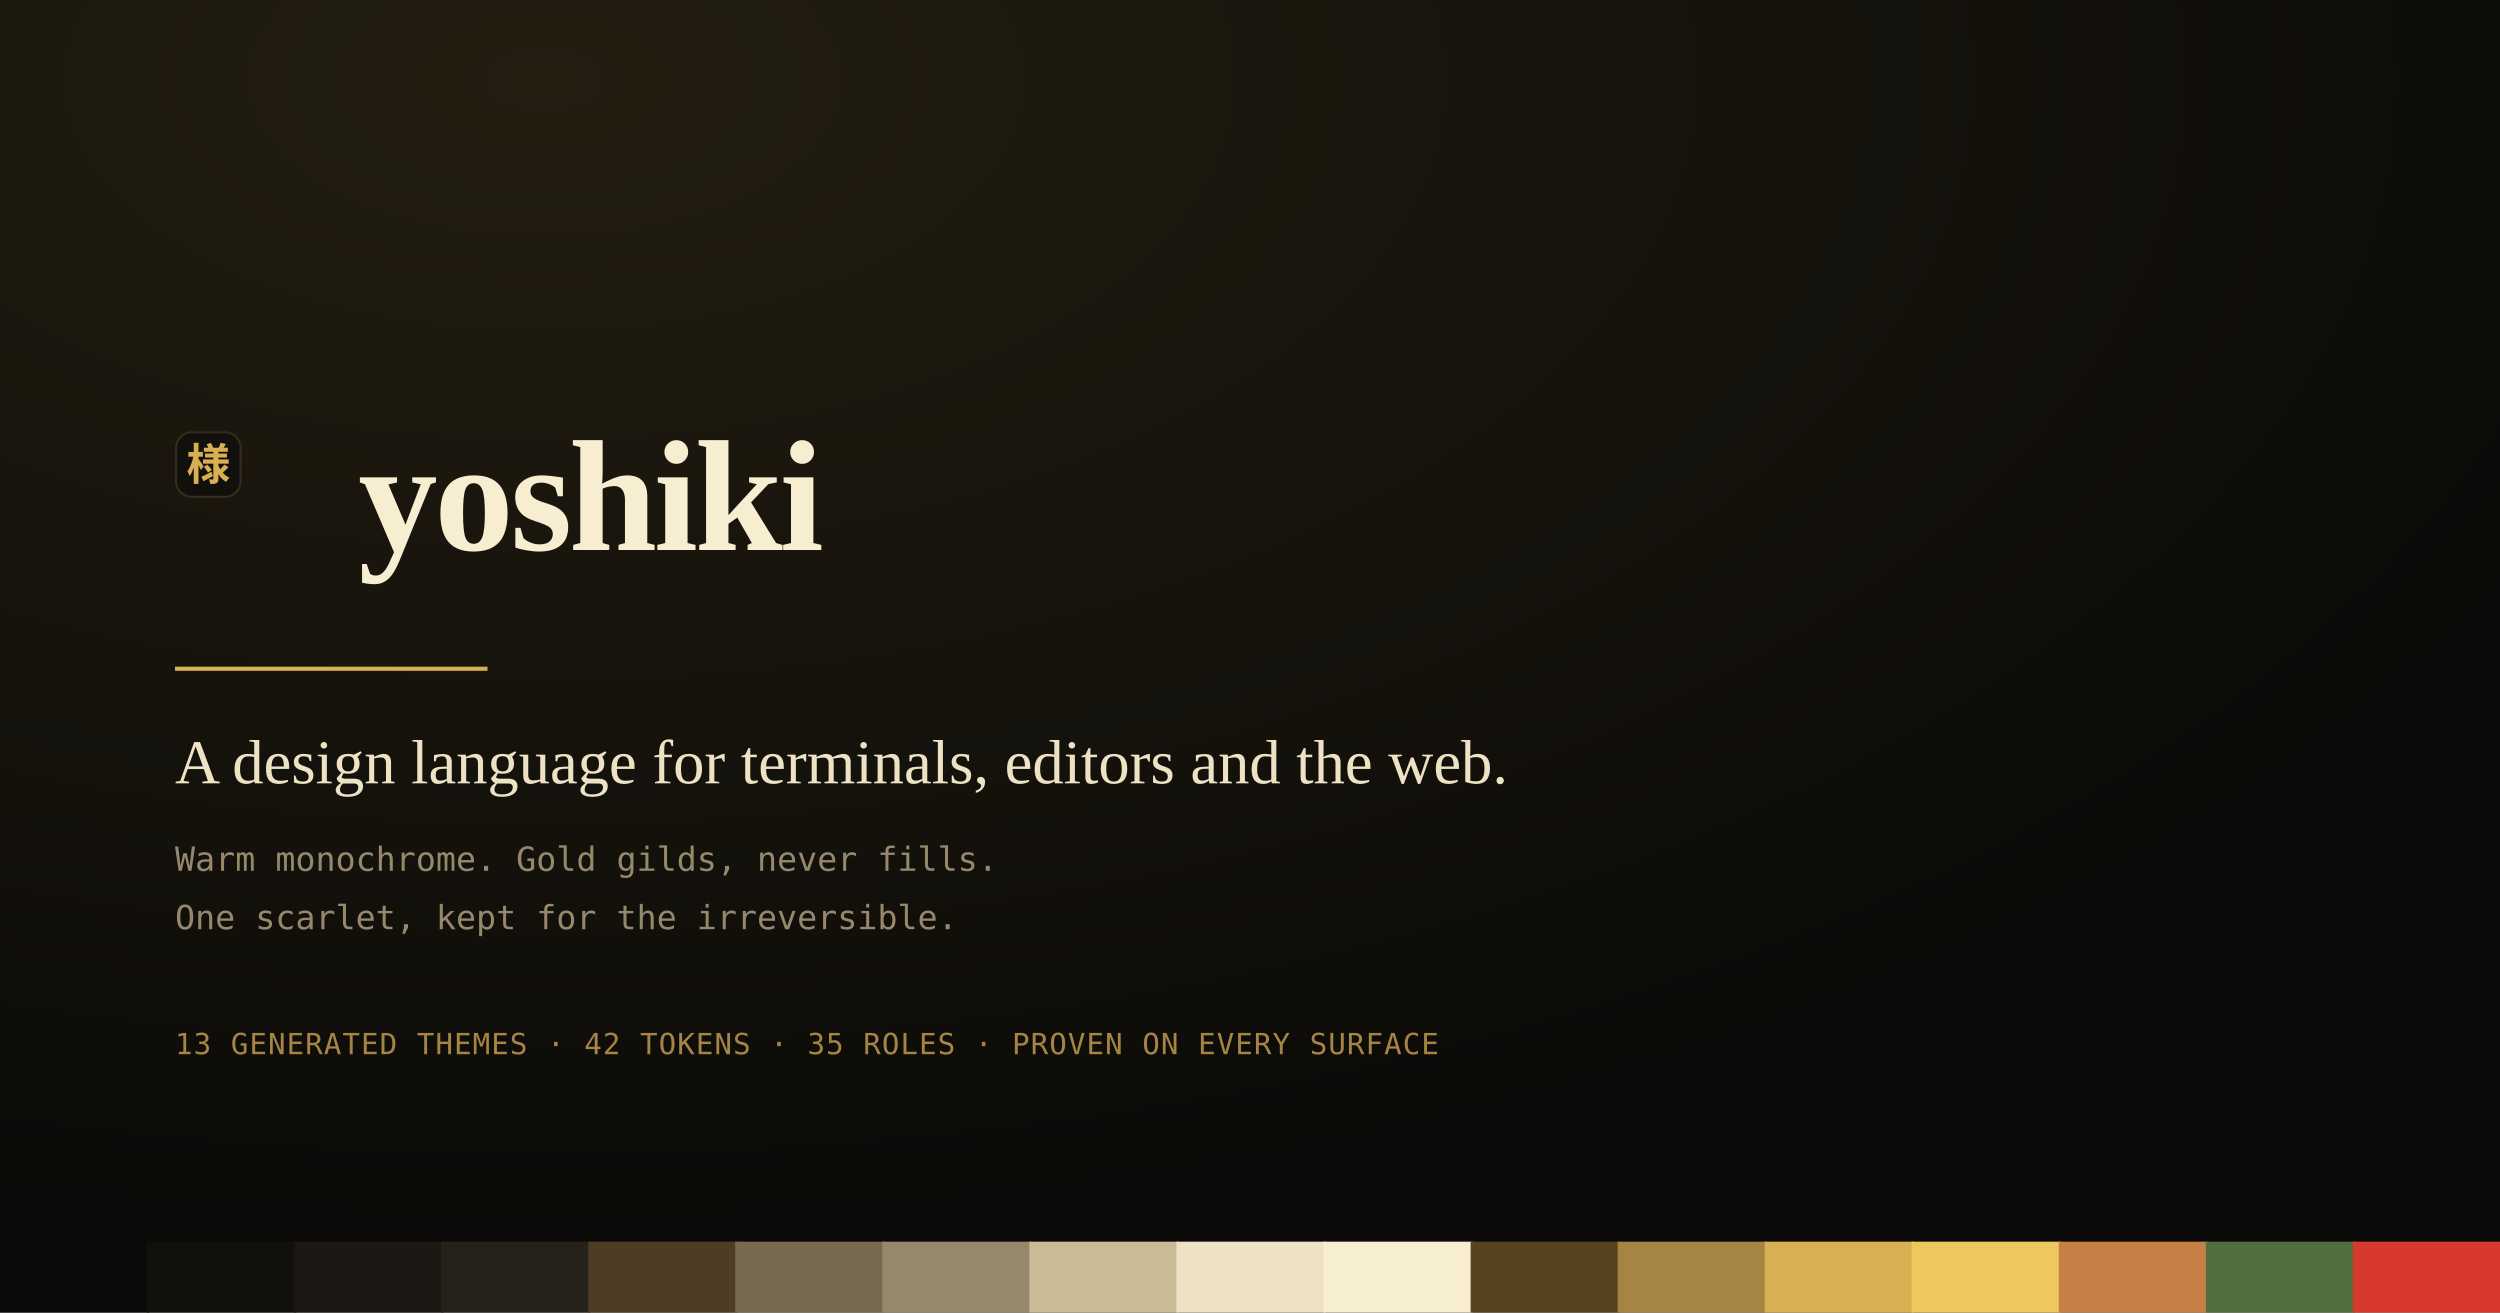
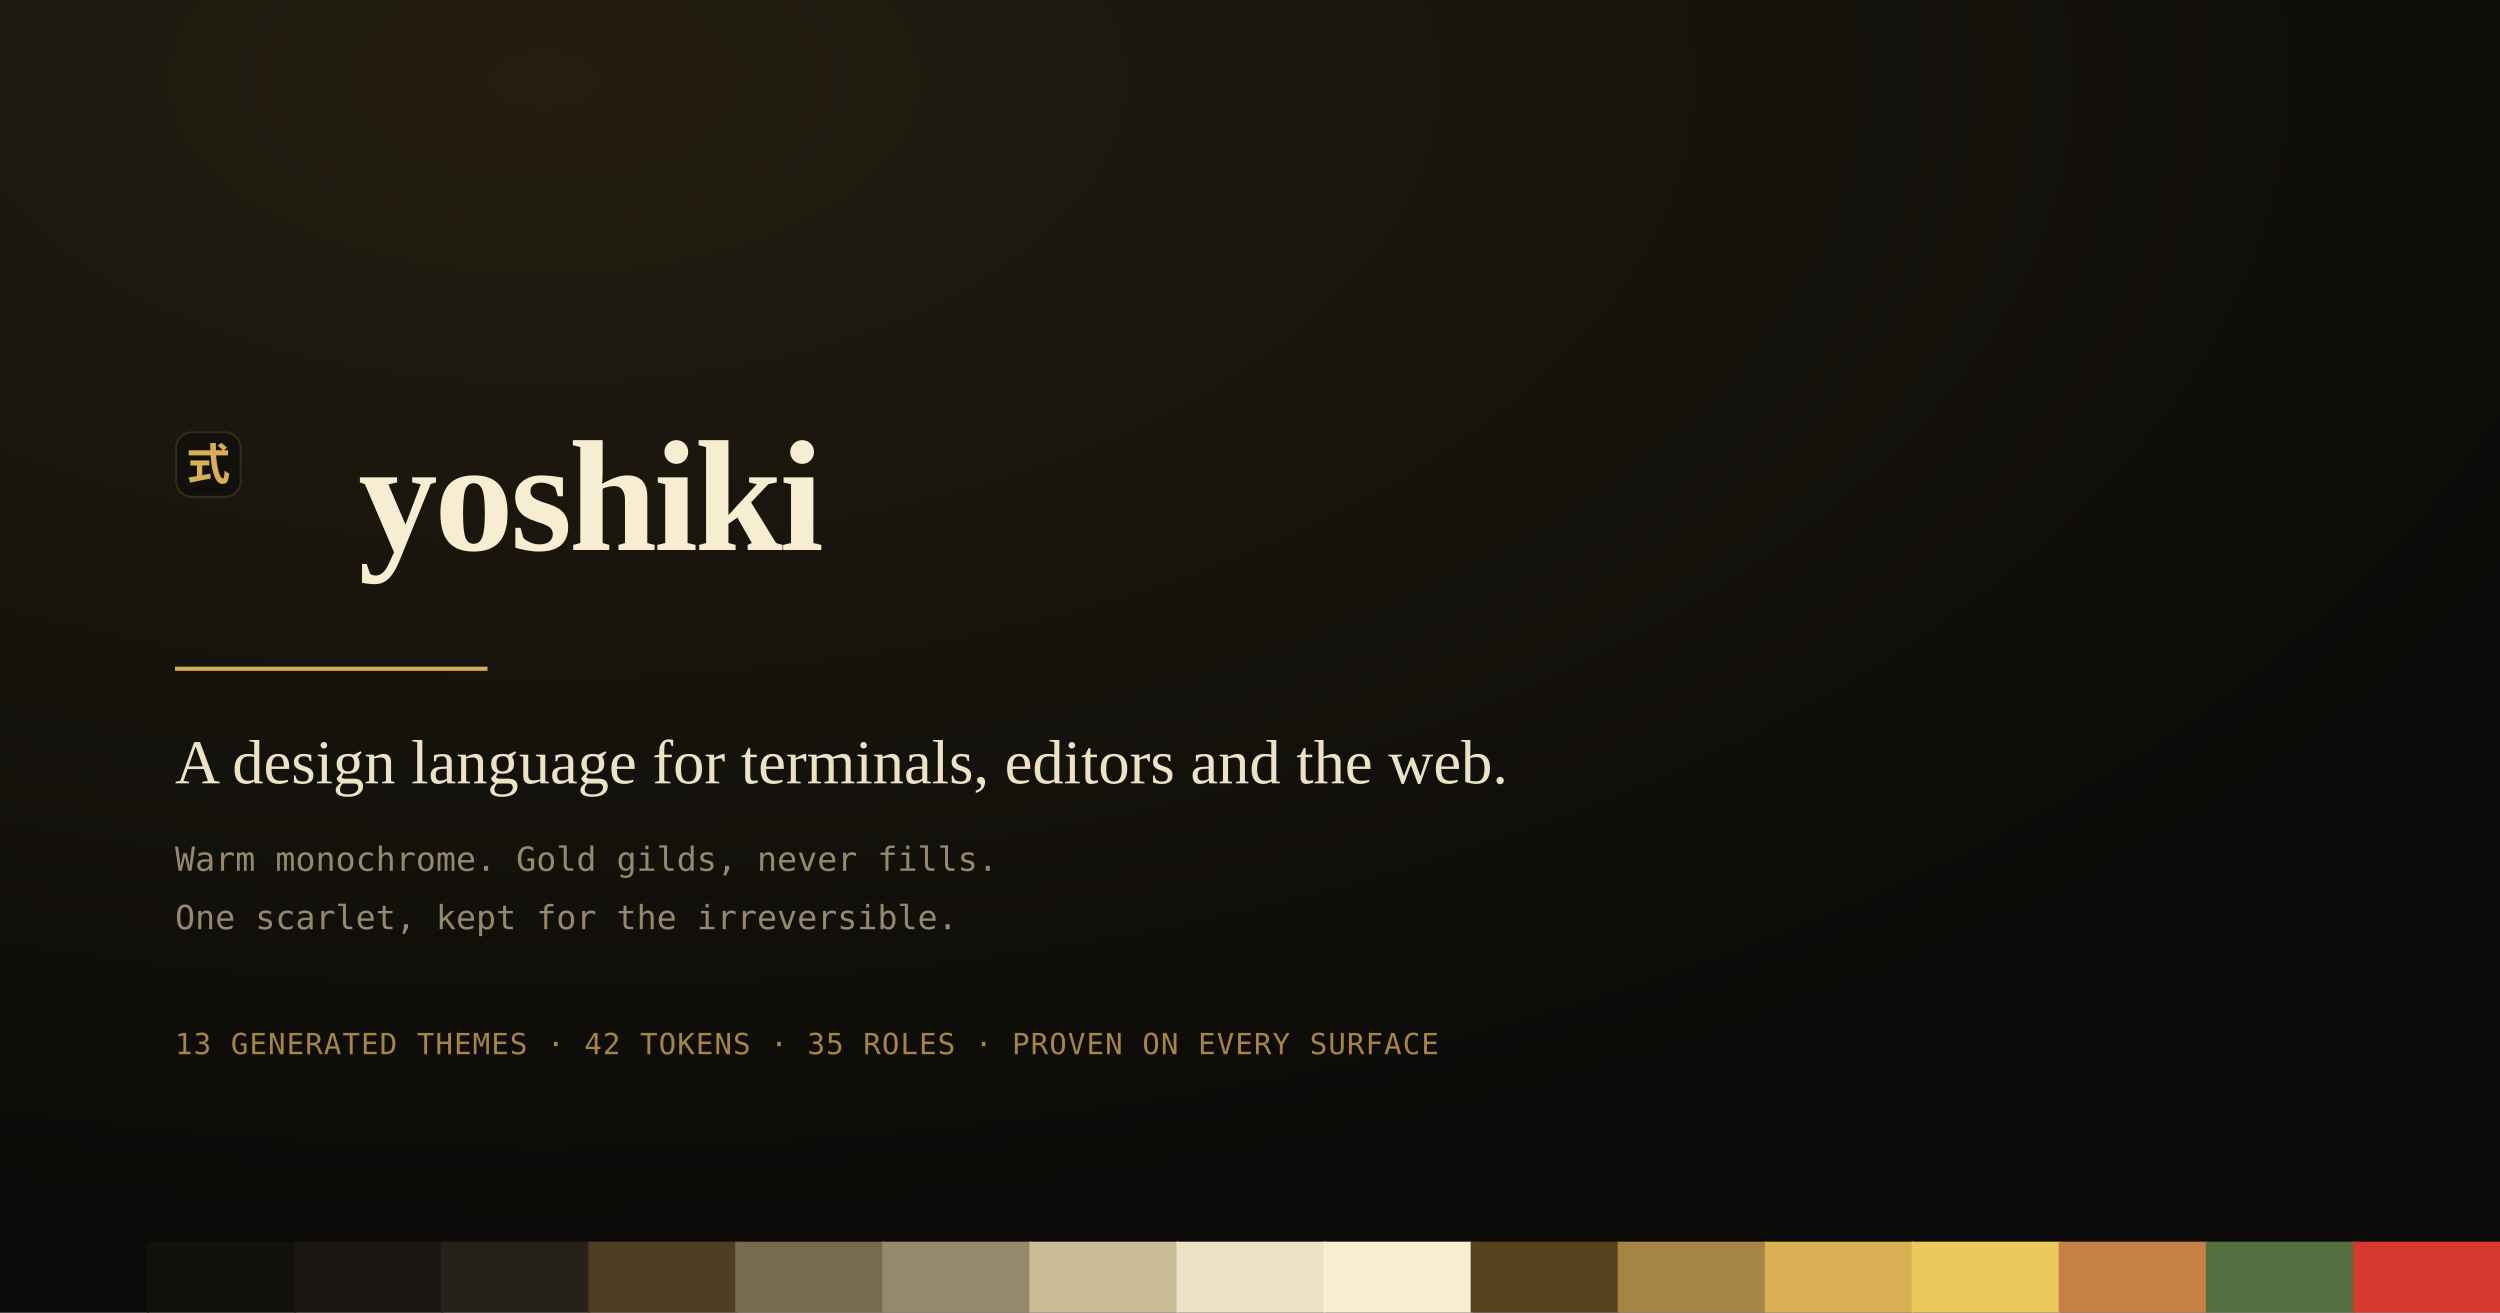
<svg xmlns="http://www.w3.org/2000/svg" viewBox="0 0 1200 630" width="1200" height="630">
  <defs>
    <radialGradient id="g" cx="22%" cy="6%" r="88%">
      <stop offset="0%" stop-color="#D8AF52" stop-opacity=".12" />
      <stop offset="100%" stop-color="#D8AF52" stop-opacity="0" />
    </radialGradient>
  </defs>
  <rect width="1200" height="630" fill="#0B0A08" />
  <rect width="1200" height="630" fill="url(#g)" />
  <g transform="translate(84 207)">
    <rect width="32" height="32" rx="8" fill="#12100C" />
-     <text x="16" y="23.4" text-anchor="middle" font-family="'Shippori Mincho','Noto Serif JP','Hiragino Mincho ProN','Yu Mincho',serif" font-size="21" font-weight="700" fill="#D8AF52">様</text>
+     <text x="16" y="23.4" text-anchor="middle" font-family="'Shippori Mincho','Noto Serif JP','Hiragino Mincho ProN','Yu Mincho',serif" font-size="21" font-weight="700" fill="#D8AF52">式</text>
    <rect x=".5" y=".5" width="31" height="31" rx="7.5" fill="none" stroke="#362C1B" />
  </g>
  <text x="172" y="264" font-family="Georgia,'Iowan Old Style','Times New Roman',serif" font-size="76" font-weight="700" letter-spacing="-1.5" fill="#F7EED2">yoshiki</text>
  <rect x="84" y="320" width="150" height="2" fill="#D8AF52" />
  <text x="84" y="376" font-family="Georgia,'Iowan Old Style','Times New Roman',serif" font-size="30" fill="#EDE3C4">A design language for terminals, editors and the web.</text>
  <text x="84" y="418" font-family="ui-monospace,SFMono-Regular,Menlo,Consolas,monospace" font-size="16" fill="#96886B">Warm monochrome. Gold gilds, never fills.</text>
  <text x="84" y="446" font-family="ui-monospace,SFMono-Regular,Menlo,Consolas,monospace" font-size="16" fill="#96886B">One scarlet, kept for the irreversible.</text>
  <text x="84" y="506" font-family="ui-monospace,SFMono-Regular,Menlo,Consolas,monospace" font-size="14" letter-spacing=".5" fill="#A58444">13 GENERATED THEMES  ·  42 TOKENS  ·  35 ROLES  ·  PROVEN ON EVERY SURFACE</text>
  <rect x="0.0" y="596" width="71.6" height="34" fill="#0B0A08" />
  <rect x="70.6" y="596" width="71.6" height="34" fill="#12100C" />
  <rect x="141.2" y="596" width="71.6" height="34" fill="#1B1813" />
  <rect x="211.8" y="596" width="71.6" height="34" fill="#262119" />
  <rect x="282.4" y="596" width="71.6" height="34" fill="#4C3D24" />
  <rect x="352.9" y="596" width="71.6" height="34" fill="#776A51" />
  <rect x="423.5" y="596" width="71.6" height="34" fill="#96886B" />
  <rect x="494.1" y="596" width="71.6" height="34" fill="#C9BC96" />
  <rect x="564.7" y="596" width="71.6" height="34" fill="#EDE3C4" />
  <rect x="635.3" y="596" width="71.6" height="34" fill="#F7EED2" />
  <rect x="705.9" y="596" width="71.6" height="34" fill="#57441F" />
  <rect x="776.5" y="596" width="71.6" height="34" fill="#A58444" />
  <rect x="847.1" y="596" width="71.6" height="34" fill="#D8AF52" />
  <rect x="917.6" y="596" width="71.6" height="34" fill="#EDC85C" />
  <rect x="988.2" y="596" width="71.6" height="34" fill="#C67F45" />
  <rect x="1058.8" y="596" width="71.6" height="34" fill="#52703F" />
  <rect x="1129.4" y="596" width="71.6" height="34" fill="#d8392e" />
</svg>
